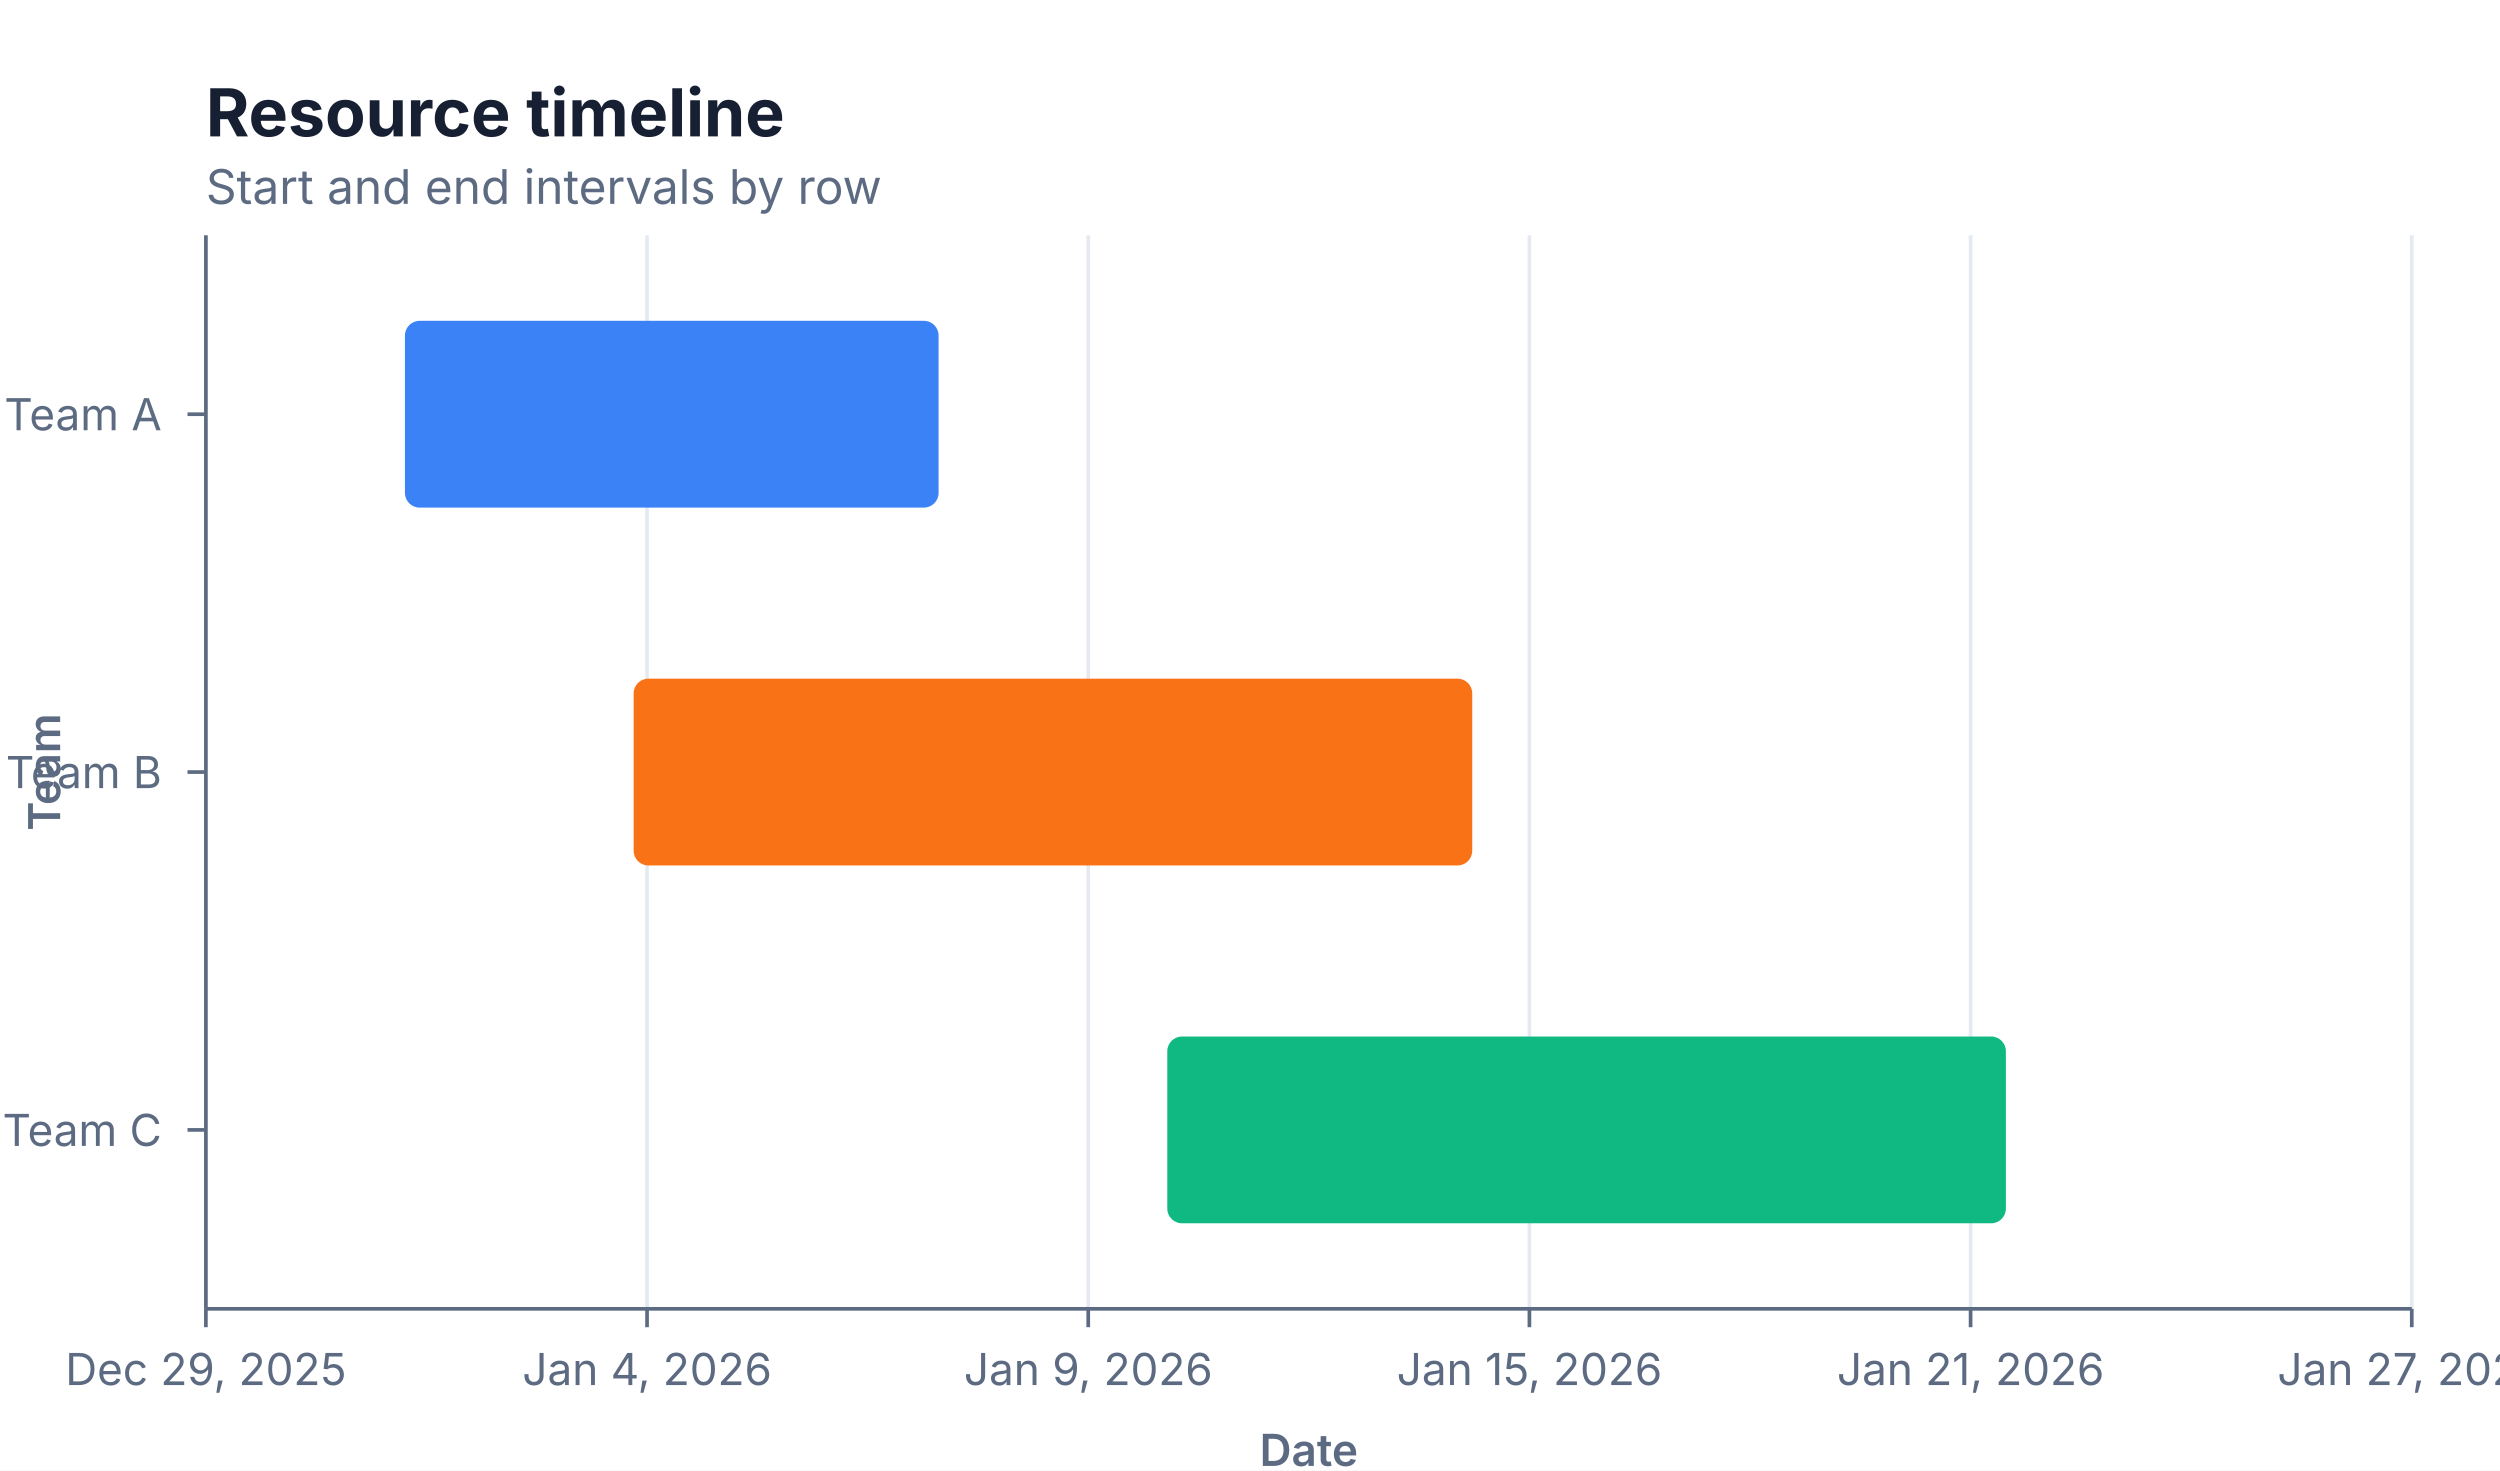
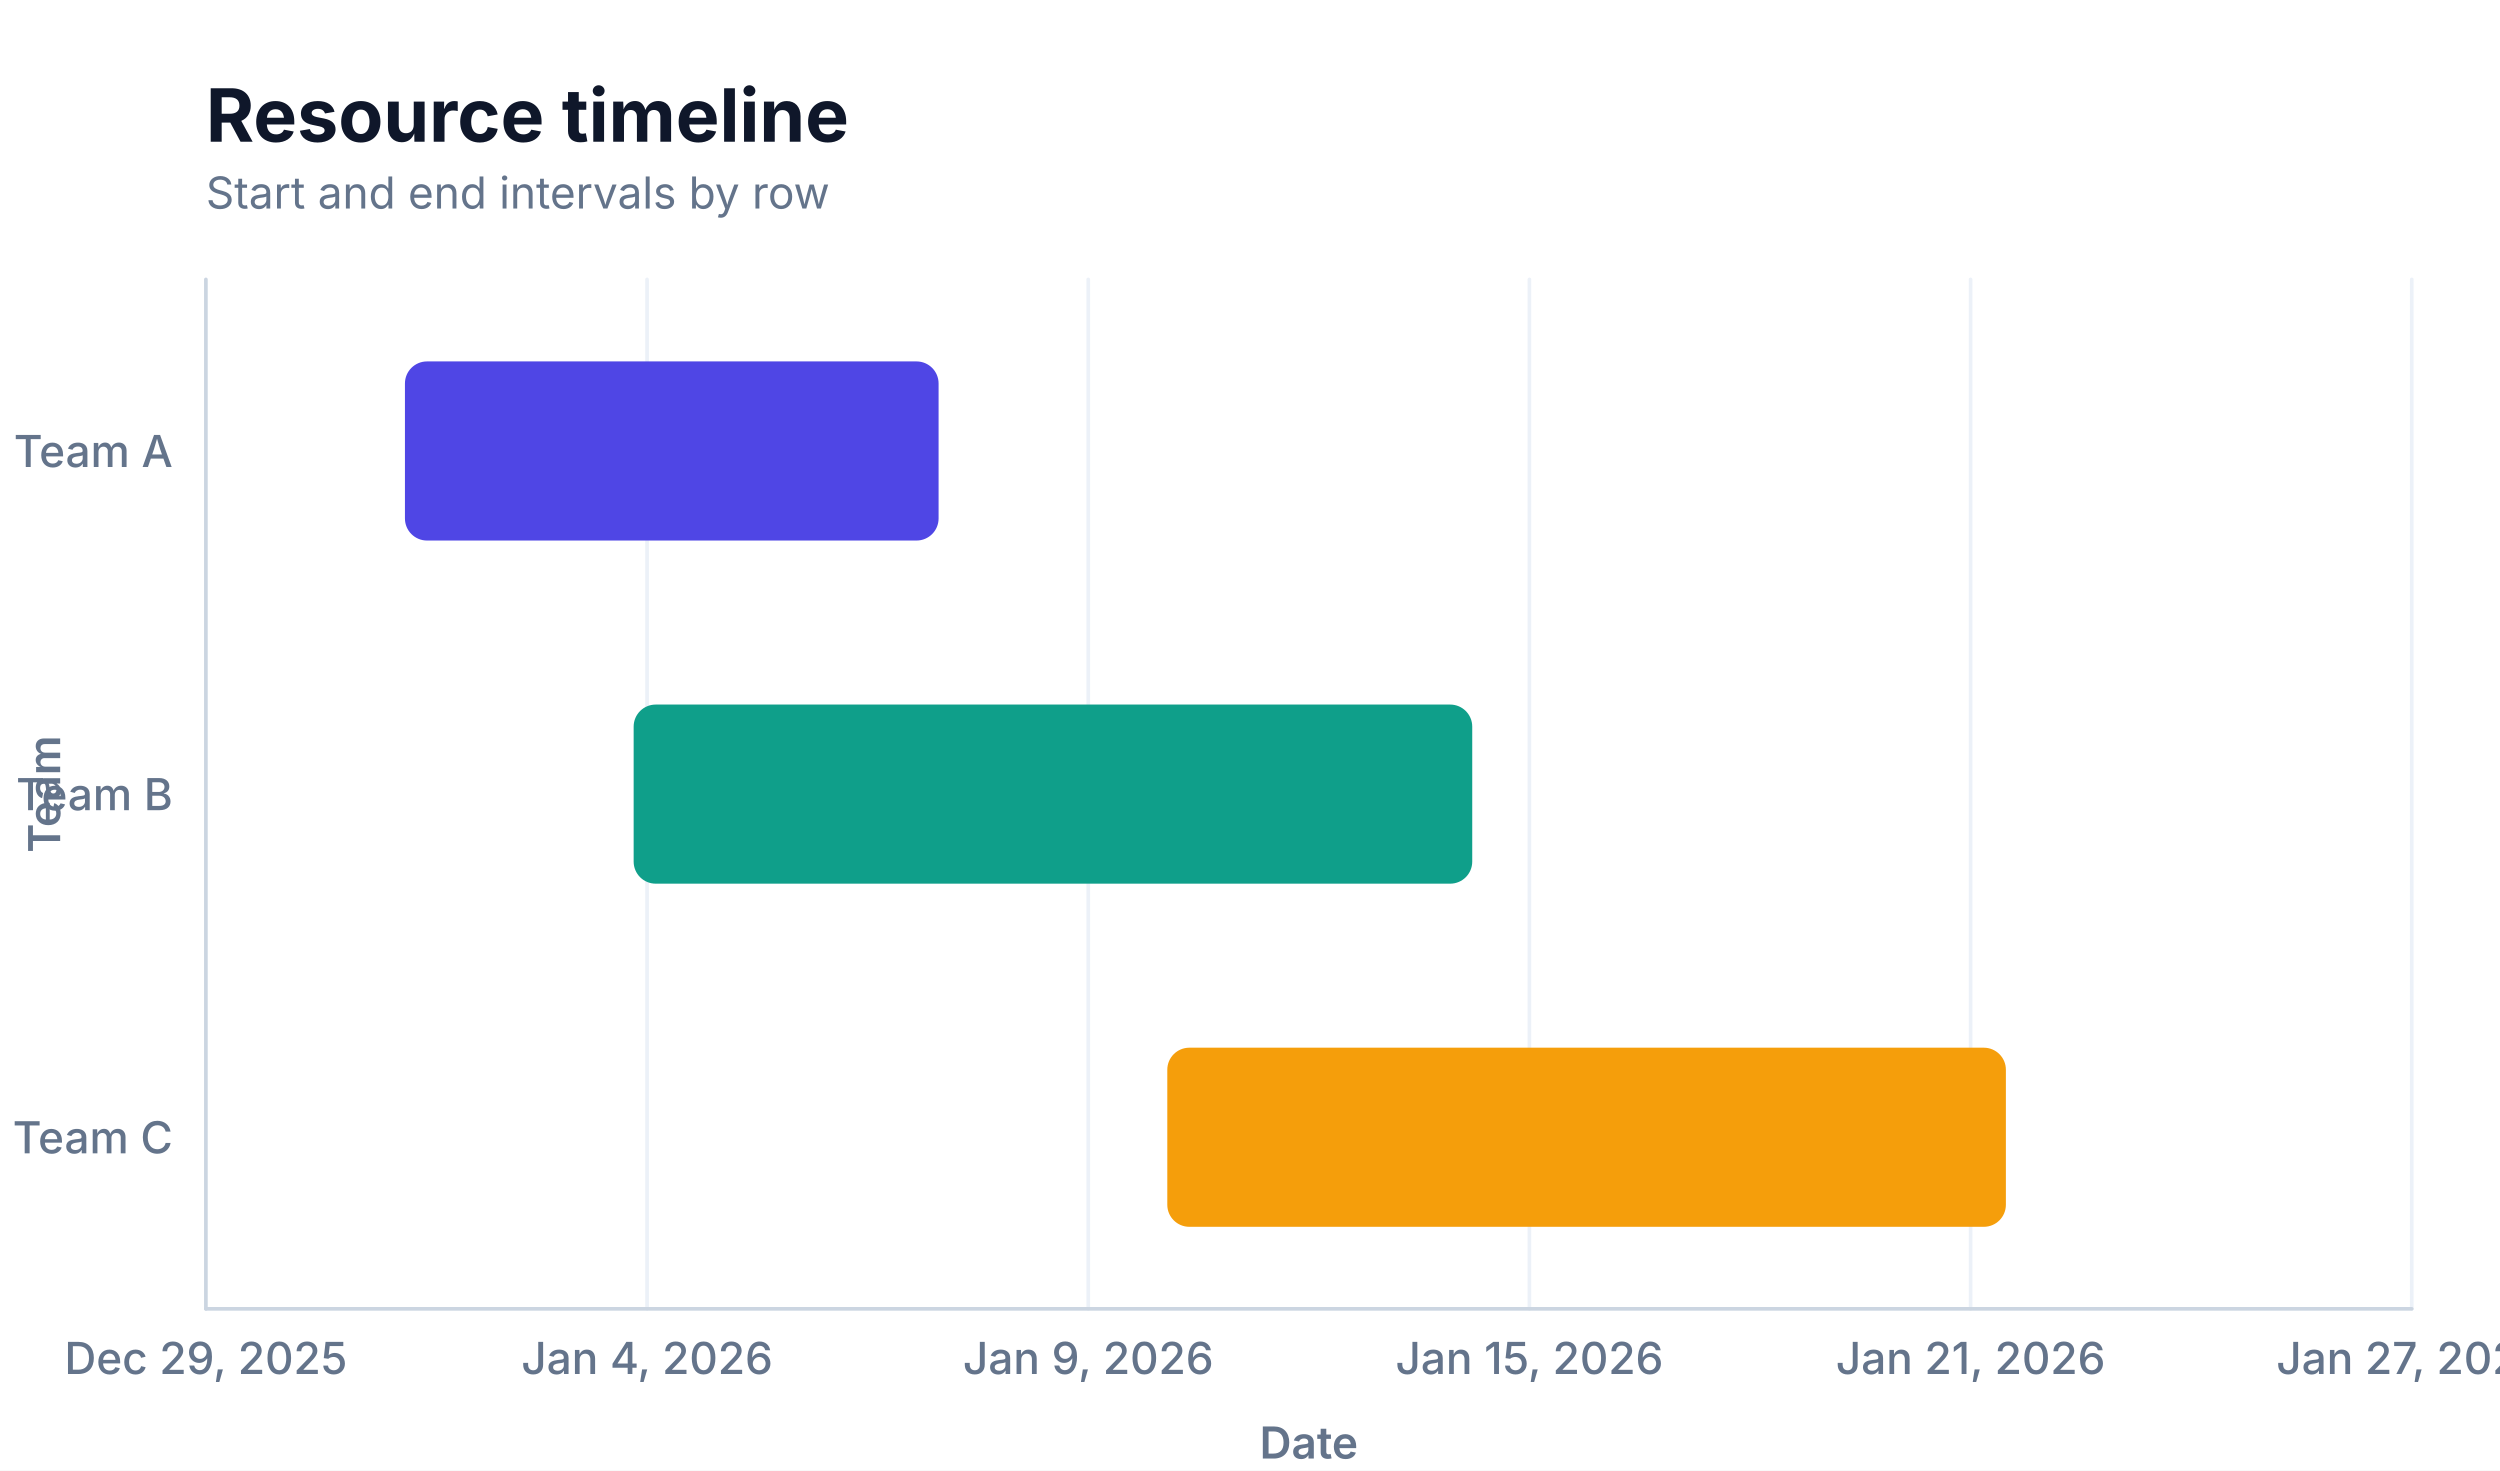
<svg xmlns="http://www.w3.org/2000/svg" width="680" height="400" viewBox="0 0 680 400" role="img" aria-labelledby="title description">
  <defs>
    <clipPath id="clip-1">
-       <rect x="56" y="64" width="600" height="292" />
+       <rect x="56" y="76" width="600" height="280" />
    </clipPath>
  </defs>
  <rect width="100%" height="100%" fill="#ffffff" />
  <g data-scene-node="scene:root">
-     <line data-scene-node="axis-x:grid:0" x1="56" y1="64" x2="56" y2="356" fill="none" stroke="#e5eaf2" stroke-width="1" />
-     <line data-scene-node="axis-x:grid:1" x1="176" y1="64" x2="176" y2="356" fill="none" stroke="#e5eaf2" stroke-width="1" />
-     <line data-scene-node="axis-x:grid:2" x1="296" y1="64" x2="296" y2="356" fill="none" stroke="#e5eaf2" stroke-width="1" />
-     <line data-scene-node="axis-x:grid:3" x1="416" y1="64" x2="416" y2="356" fill="none" stroke="#e5eaf2" stroke-width="1" />
-     <line data-scene-node="axis-x:grid:4" x1="536" y1="64" x2="536" y2="356" fill="none" stroke="#e5eaf2" stroke-width="1" />
-     <line data-scene-node="axis-x:grid:5" x1="656" y1="64" x2="656" y2="356" fill="none" stroke="#e5eaf2" stroke-width="1" />
+     <line data-scene-node="axis-x:grid:1" opacity="0.82" x1="176" y1="76" x2="176" y2="356" fill="none" stroke="#e8eef6" stroke-width="1" stroke-linecap="round" />
+     <line data-scene-node="axis-x:grid:2" opacity="0.82" x1="296" y1="76" x2="296" y2="356" fill="none" stroke="#e8eef6" stroke-width="1" stroke-linecap="round" />
+     <line data-scene-node="axis-x:grid:3" opacity="0.82" x1="416" y1="76" x2="416" y2="356" fill="none" stroke="#e8eef6" stroke-width="1" stroke-linecap="round" />
+     <line data-scene-node="axis-x:grid:4" opacity="0.82" x1="536" y1="76" x2="536" y2="356" fill="none" stroke="#e8eef6" stroke-width="1" stroke-linecap="round" />
+     <line data-scene-node="axis-x:grid:5" opacity="0.82" x1="656" y1="76" x2="656" y2="356" fill="none" stroke="#e8eef6" stroke-width="1" stroke-linecap="round" />
    <g data-scene-node="layer-0:group" clip-path="url(#clip-1)">
-       <rect data-scene-node="layer-0:interval:0" x="110.144" y="87.263" width="145.152" height="50.808" rx="4" fill="#3b82f6" />
-       <rect data-scene-node="layer-0:interval:1" x="172.352" y="184.596" width="228.096" height="50.808" rx="4" fill="#f97316" />
-       <rect data-scene-node="layer-0:interval:2" x="317.504" y="281.929" width="228.096" height="50.808" rx="4" fill="#10b981" />
+       <rect data-scene-node="layer-0:interval:0" x="110.144" y="98.307" width="145.152" height="48.72" rx="6" fill="#4f46e5" />
+       <rect data-scene-node="layer-0:interval:1" x="172.352" y="191.64" width="228.096" height="48.72" rx="6" fill="#0f9f8a" />
+       <rect data-scene-node="layer-0:interval:2" x="317.504" y="284.973" width="228.096" height="48.72" rx="6" fill="#f59e0b" />
    </g>
-     <line data-scene-node="axis-x:line" x1="56" y1="356" x2="656" y2="356" fill="none" stroke="#5d6b82" stroke-width="1" />
-     <line data-scene-node="axis-x:tick:0" x1="56" y1="356" x2="56" y2="361" fill="none" stroke="#5d6b82" stroke-width="1" />
-     <line data-scene-node="axis-x:tick:1" x1="176" y1="356" x2="176" y2="361" fill="none" stroke="#5d6b82" stroke-width="1" />
-     <line data-scene-node="axis-x:tick:2" x1="296" y1="356" x2="296" y2="361" fill="none" stroke="#5d6b82" stroke-width="1" />
-     <line data-scene-node="axis-x:tick:3" x1="416" y1="356" x2="416" y2="361" fill="none" stroke="#5d6b82" stroke-width="1" />
-     <line data-scene-node="axis-x:tick:4" x1="536" y1="356" x2="536" y2="361" fill="none" stroke="#5d6b82" stroke-width="1" />
-     <line data-scene-node="axis-x:tick:5" x1="656" y1="356" x2="656" y2="361" fill="none" stroke="#5d6b82" stroke-width="1" />
-     <line data-scene-node="axis-y:line" x1="56" y1="64" x2="56" y2="356" fill="none" stroke="#5d6b82" stroke-width="1" />
-     <line data-scene-node="axis-y:tick:0" x1="51" y1="112.667" x2="56" y2="112.667" fill="none" stroke="#5d6b82" stroke-width="1" />
-     <line data-scene-node="axis-y:tick:1" x1="51" y1="210" x2="56" y2="210" fill="none" stroke="#5d6b82" stroke-width="1" />
-     <line data-scene-node="axis-y:tick:2" x1="51" y1="307.333" x2="56" y2="307.333" fill="none" stroke="#5d6b82" stroke-width="1" />
-     <text data-scene-node="axis-x:label:0" x="56" y="368" fill="#5d6b82" font-family="Inter, ui-sans-serif, system-ui, -apple-system, BlinkMacSystemFont, &quot;Segoe UI&quot;, sans-serif" font-size="12" font-weight="400" text-anchor="middle" dominant-baseline="text-before-edge">Dec 29, 2025</text>
-     <text data-scene-node="axis-x:label:1" x="176" y="368" fill="#5d6b82" font-family="Inter, ui-sans-serif, system-ui, -apple-system, BlinkMacSystemFont, &quot;Segoe UI&quot;, sans-serif" font-size="12" font-weight="400" text-anchor="middle" dominant-baseline="text-before-edge">Jan 4, 2026</text>
-     <text data-scene-node="axis-x:label:2" x="296" y="368" fill="#5d6b82" font-family="Inter, ui-sans-serif, system-ui, -apple-system, BlinkMacSystemFont, &quot;Segoe UI&quot;, sans-serif" font-size="12" font-weight="400" text-anchor="middle" dominant-baseline="text-before-edge">Jan 9, 2026</text>
-     <text data-scene-node="axis-x:label:3" x="416" y="368" fill="#5d6b82" font-family="Inter, ui-sans-serif, system-ui, -apple-system, BlinkMacSystemFont, &quot;Segoe UI&quot;, sans-serif" font-size="12" font-weight="400" text-anchor="middle" dominant-baseline="text-before-edge">Jan 15, 2026</text>
-     <text data-scene-node="axis-x:label:4" x="536" y="368" fill="#5d6b82" font-family="Inter, ui-sans-serif, system-ui, -apple-system, BlinkMacSystemFont, &quot;Segoe UI&quot;, sans-serif" font-size="12" font-weight="400" text-anchor="middle" dominant-baseline="text-before-edge">Jan 21, 2026</text>
-     <text data-scene-node="axis-x:label:5" x="656" y="368" fill="#5d6b82" font-family="Inter, ui-sans-serif, system-ui, -apple-system, BlinkMacSystemFont, &quot;Segoe UI&quot;, sans-serif" font-size="12" font-weight="400" text-anchor="middle" dominant-baseline="text-before-edge">Jan 27, 2026</text>
-     <text data-scene-node="axis-x:title" x="356" y="390" fill="#5d6b82" font-family="Inter, ui-sans-serif, system-ui, -apple-system, BlinkMacSystemFont, &quot;Segoe UI&quot;, sans-serif" font-size="12" font-weight="600" text-anchor="middle" dominant-baseline="text-before-edge">Date</text>
-     <text data-scene-node="axis-y:label:0" x="44" y="112.667" fill="#5d6b82" font-family="Inter, ui-sans-serif, system-ui, -apple-system, BlinkMacSystemFont, &quot;Segoe UI&quot;, sans-serif" font-size="12" font-weight="400" text-anchor="end" dominant-baseline="central">Team A</text>
-     <text data-scene-node="axis-y:label:1" x="44" y="210" fill="#5d6b82" font-family="Inter, ui-sans-serif, system-ui, -apple-system, BlinkMacSystemFont, &quot;Segoe UI&quot;, sans-serif" font-size="12" font-weight="400" text-anchor="end" dominant-baseline="central">Team B</text>
-     <text data-scene-node="axis-y:label:2" x="44" y="307.333" fill="#5d6b82" font-family="Inter, ui-sans-serif, system-ui, -apple-system, BlinkMacSystemFont, &quot;Segoe UI&quot;, sans-serif" font-size="12" font-weight="400" text-anchor="end" dominant-baseline="central">Team C</text>
-     <text data-scene-node="axis-y:title" x="12" y="210" fill="#5d6b82" font-family="Inter, ui-sans-serif, system-ui, -apple-system, BlinkMacSystemFont, &quot;Segoe UI&quot;, sans-serif" font-size="12" font-weight="600" text-anchor="middle" dominant-baseline="central" transform="rotate(-90 12 210)">Team</text>
-     <text data-scene-node="chart:title" x="56" y="24" fill="#172033" font-family="Inter, ui-sans-serif, system-ui, -apple-system, BlinkMacSystemFont, &quot;Segoe UI&quot;, sans-serif" font-size="18" font-weight="700" text-anchor="start" dominant-baseline="text-before-edge">Resource timeline</text>
-     <text data-scene-node="chart:subtitle" x="56" y="46" fill="#5d6b82" font-family="Inter, ui-sans-serif, system-ui, -apple-system, BlinkMacSystemFont, &quot;Segoe UI&quot;, sans-serif" font-size="13" font-weight="400" text-anchor="start" dominant-baseline="text-before-edge">Start and end intervals by row</text>
+     <line data-scene-node="axis-x:line" x1="56" y1="356" x2="656" y2="356" fill="none" stroke="#cbd5e1" stroke-width="1" stroke-linecap="round" />
+     <line data-scene-node="axis-y:line" x1="56" y1="76" x2="56" y2="356" fill="none" stroke="#cbd5e1" stroke-width="1" stroke-linecap="round" />
+     <text data-scene-node="axis-x:label:0" x="56" y="365" fill="#64748b" font-family="Inter, ui-sans-serif, system-ui, -apple-system, BlinkMacSystemFont, &quot;Segoe UI&quot;, sans-serif" font-size="12" font-weight="500" text-anchor="middle" dominant-baseline="text-before-edge">Dec 29, 2025</text>
+     <text data-scene-node="axis-x:label:1" x="176" y="365" fill="#64748b" font-family="Inter, ui-sans-serif, system-ui, -apple-system, BlinkMacSystemFont, &quot;Segoe UI&quot;, sans-serif" font-size="12" font-weight="500" text-anchor="middle" dominant-baseline="text-before-edge">Jan 4, 2026</text>
+     <text data-scene-node="axis-x:label:2" x="296" y="365" fill="#64748b" font-family="Inter, ui-sans-serif, system-ui, -apple-system, BlinkMacSystemFont, &quot;Segoe UI&quot;, sans-serif" font-size="12" font-weight="500" text-anchor="middle" dominant-baseline="text-before-edge">Jan 9, 2026</text>
+     <text data-scene-node="axis-x:label:3" x="416" y="365" fill="#64748b" font-family="Inter, ui-sans-serif, system-ui, -apple-system, BlinkMacSystemFont, &quot;Segoe UI&quot;, sans-serif" font-size="12" font-weight="500" text-anchor="middle" dominant-baseline="text-before-edge">Jan 15, 2026</text>
+     <text data-scene-node="axis-x:label:4" x="536" y="365" fill="#64748b" font-family="Inter, ui-sans-serif, system-ui, -apple-system, BlinkMacSystemFont, &quot;Segoe UI&quot;, sans-serif" font-size="12" font-weight="500" text-anchor="middle" dominant-baseline="text-before-edge">Jan 21, 2026</text>
+     <text data-scene-node="axis-x:label:5" x="656" y="365" fill="#64748b" font-family="Inter, ui-sans-serif, system-ui, -apple-system, BlinkMacSystemFont, &quot;Segoe UI&quot;, sans-serif" font-size="12" font-weight="500" text-anchor="middle" dominant-baseline="text-before-edge">Jan 27, 2026</text>
+     <text data-scene-node="axis-x:title" x="356" y="388" fill="#64748b" font-family="Inter, ui-sans-serif, system-ui, -apple-system, BlinkMacSystemFont, &quot;Segoe UI&quot;, sans-serif" font-size="12" font-weight="600" text-anchor="middle" dominant-baseline="text-before-edge">Date</text>
+     <text data-scene-node="axis-y:label:0" x="47" y="122.667" fill="#64748b" font-family="Inter, ui-sans-serif, system-ui, -apple-system, BlinkMacSystemFont, &quot;Segoe UI&quot;, sans-serif" font-size="12" font-weight="500" text-anchor="end" dominant-baseline="central">Team A</text>
+     <text data-scene-node="axis-y:label:1" x="47" y="216" fill="#64748b" font-family="Inter, ui-sans-serif, system-ui, -apple-system, BlinkMacSystemFont, &quot;Segoe UI&quot;, sans-serif" font-size="12" font-weight="500" text-anchor="end" dominant-baseline="central">Team B</text>
+     <text data-scene-node="axis-y:label:2" x="47" y="309.333" fill="#64748b" font-family="Inter, ui-sans-serif, system-ui, -apple-system, BlinkMacSystemFont, &quot;Segoe UI&quot;, sans-serif" font-size="12" font-weight="500" text-anchor="end" dominant-baseline="central">Team C</text>
+     <text data-scene-node="axis-y:title" x="12" y="216" fill="#64748b" font-family="Inter, ui-sans-serif, system-ui, -apple-system, BlinkMacSystemFont, &quot;Segoe UI&quot;, sans-serif" font-size="12" font-weight="600" text-anchor="middle" dominant-baseline="central" transform="rotate(-90 12 216)">Team</text>
+     <text data-scene-node="chart:title" x="56" y="24" fill="#0f172a" font-family="Inter, ui-sans-serif, system-ui, -apple-system, BlinkMacSystemFont, &quot;Segoe UI&quot;, sans-serif" font-size="20" font-weight="700" text-anchor="start" dominant-baseline="text-before-edge">Resource timeline</text>
+     <text data-scene-node="chart:subtitle" x="56" y="48" fill="#64748b" font-family="Inter, ui-sans-serif, system-ui, -apple-system, BlinkMacSystemFont, &quot;Segoe UI&quot;, sans-serif" font-size="12" font-weight="400" text-anchor="start" dominant-baseline="text-before-edge">Start and end intervals by row</text>
  </g>
</svg>
